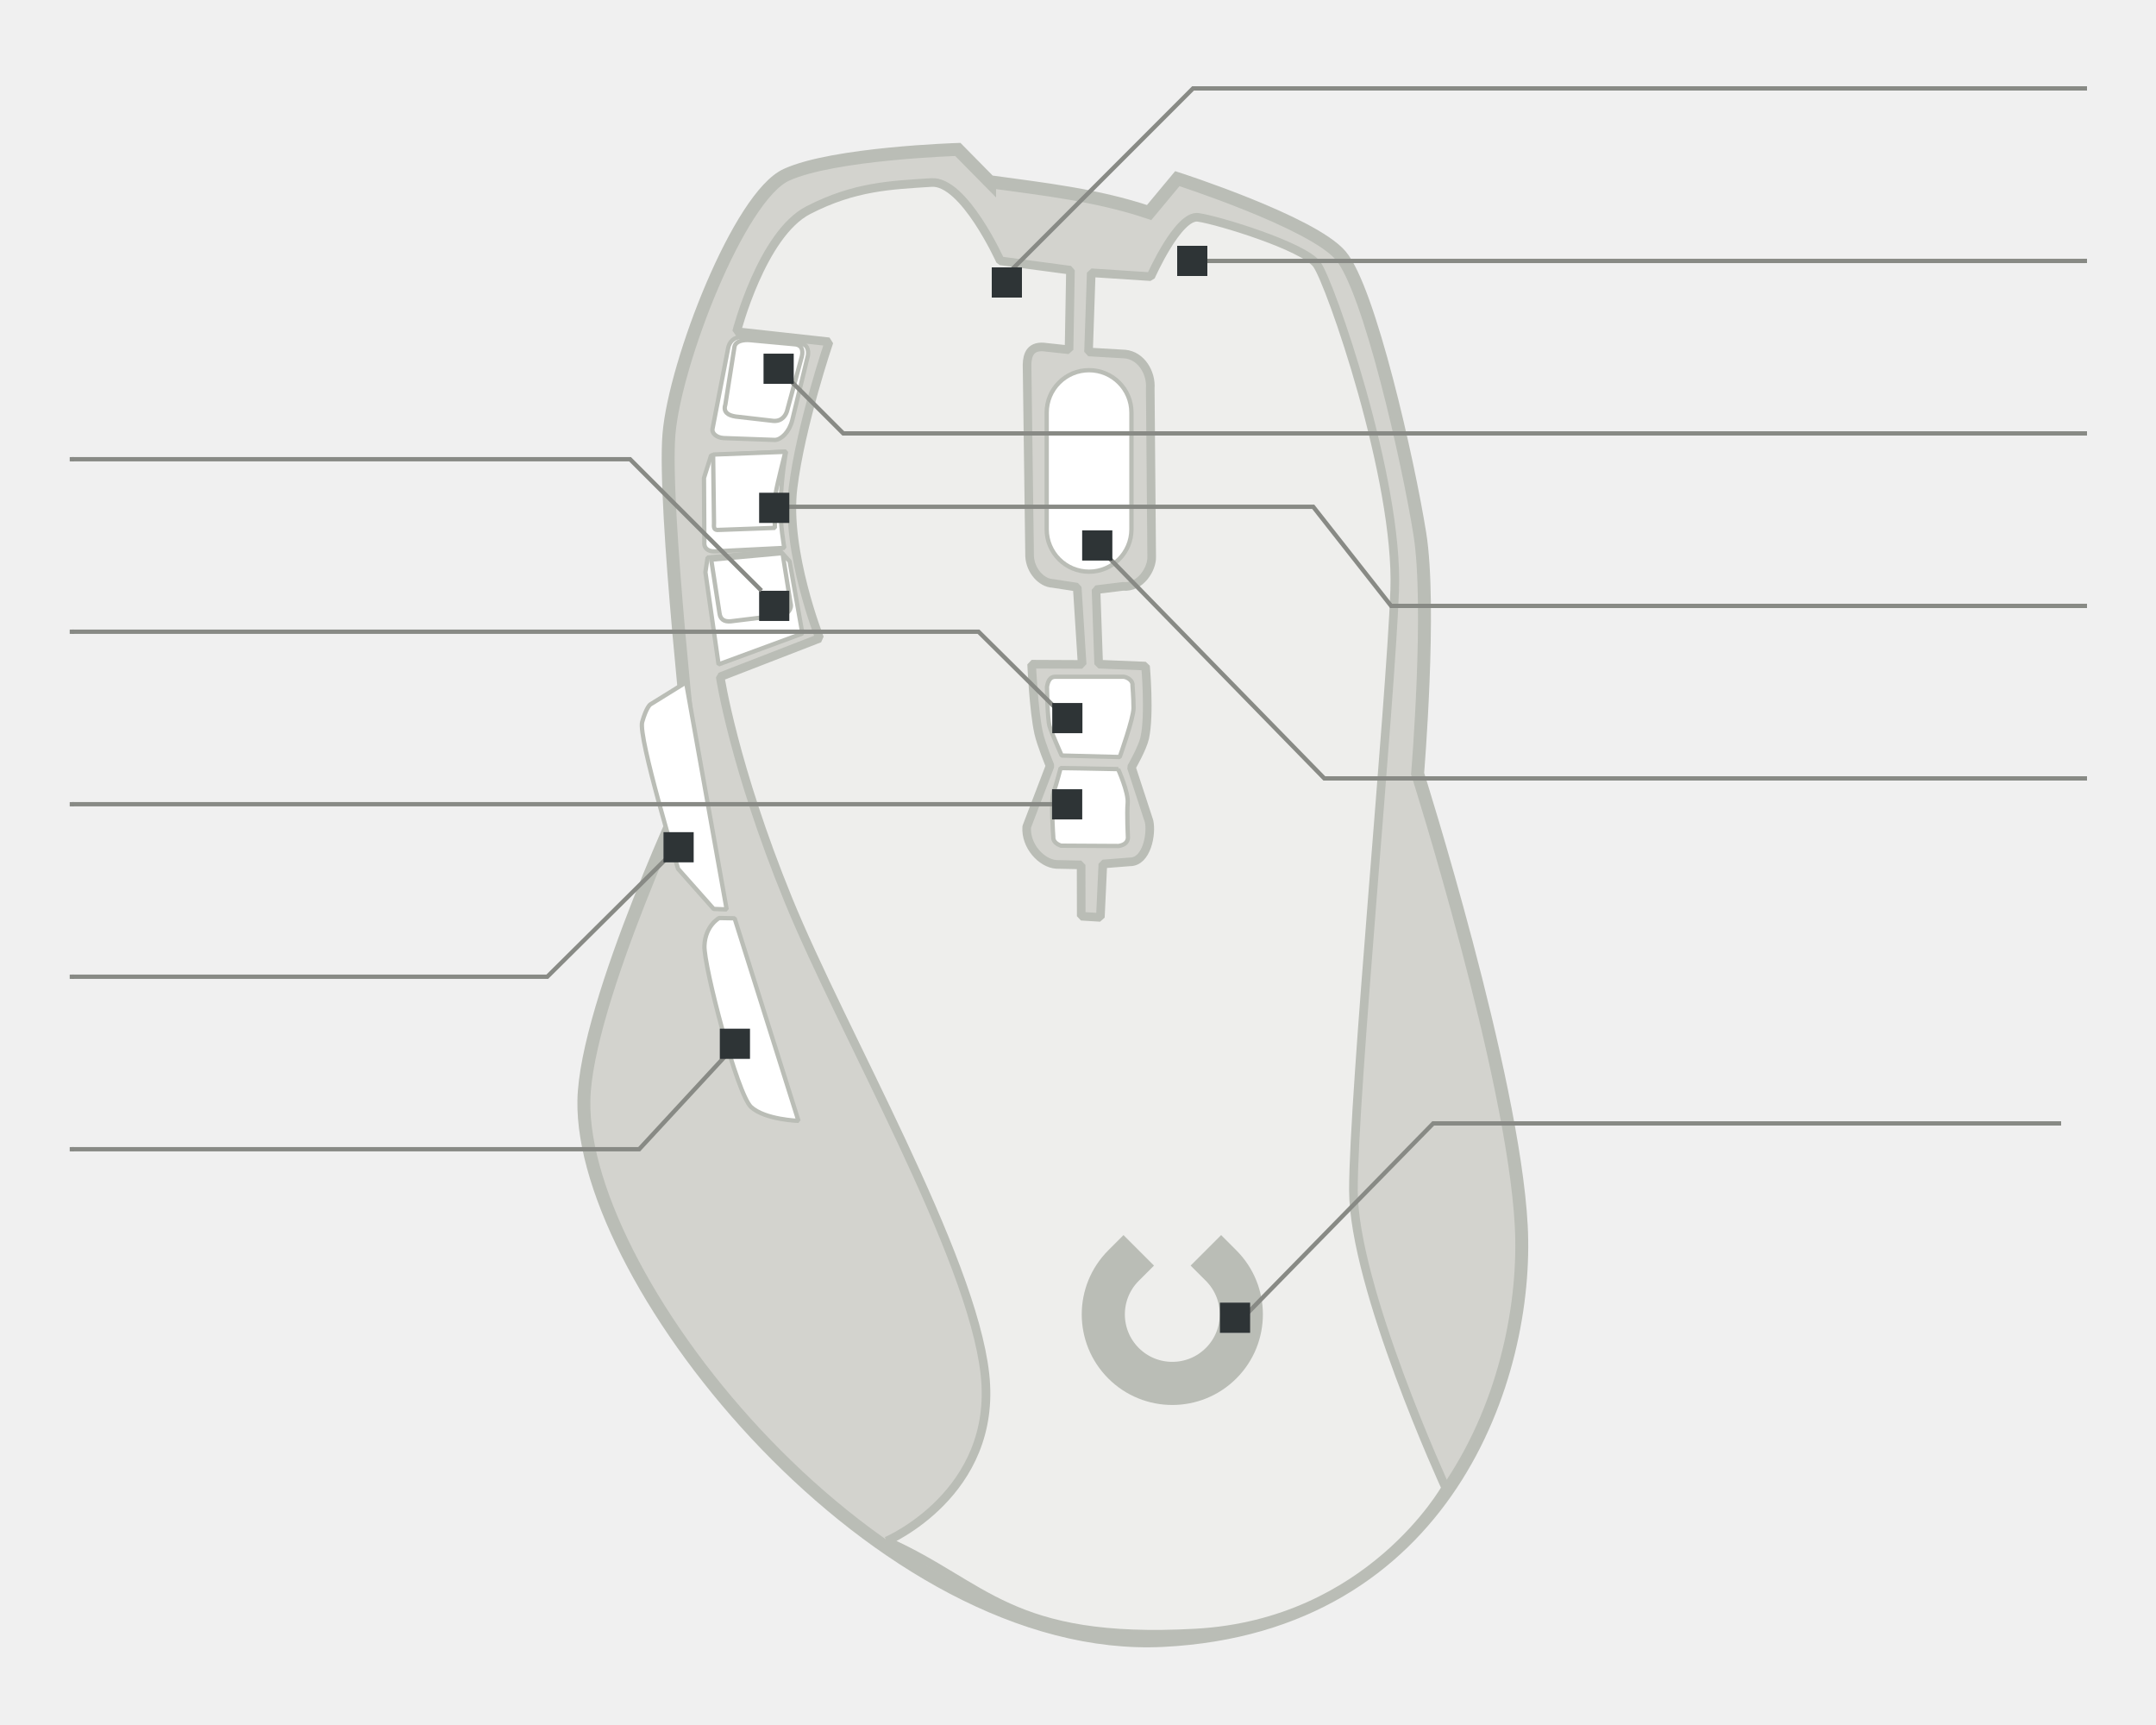
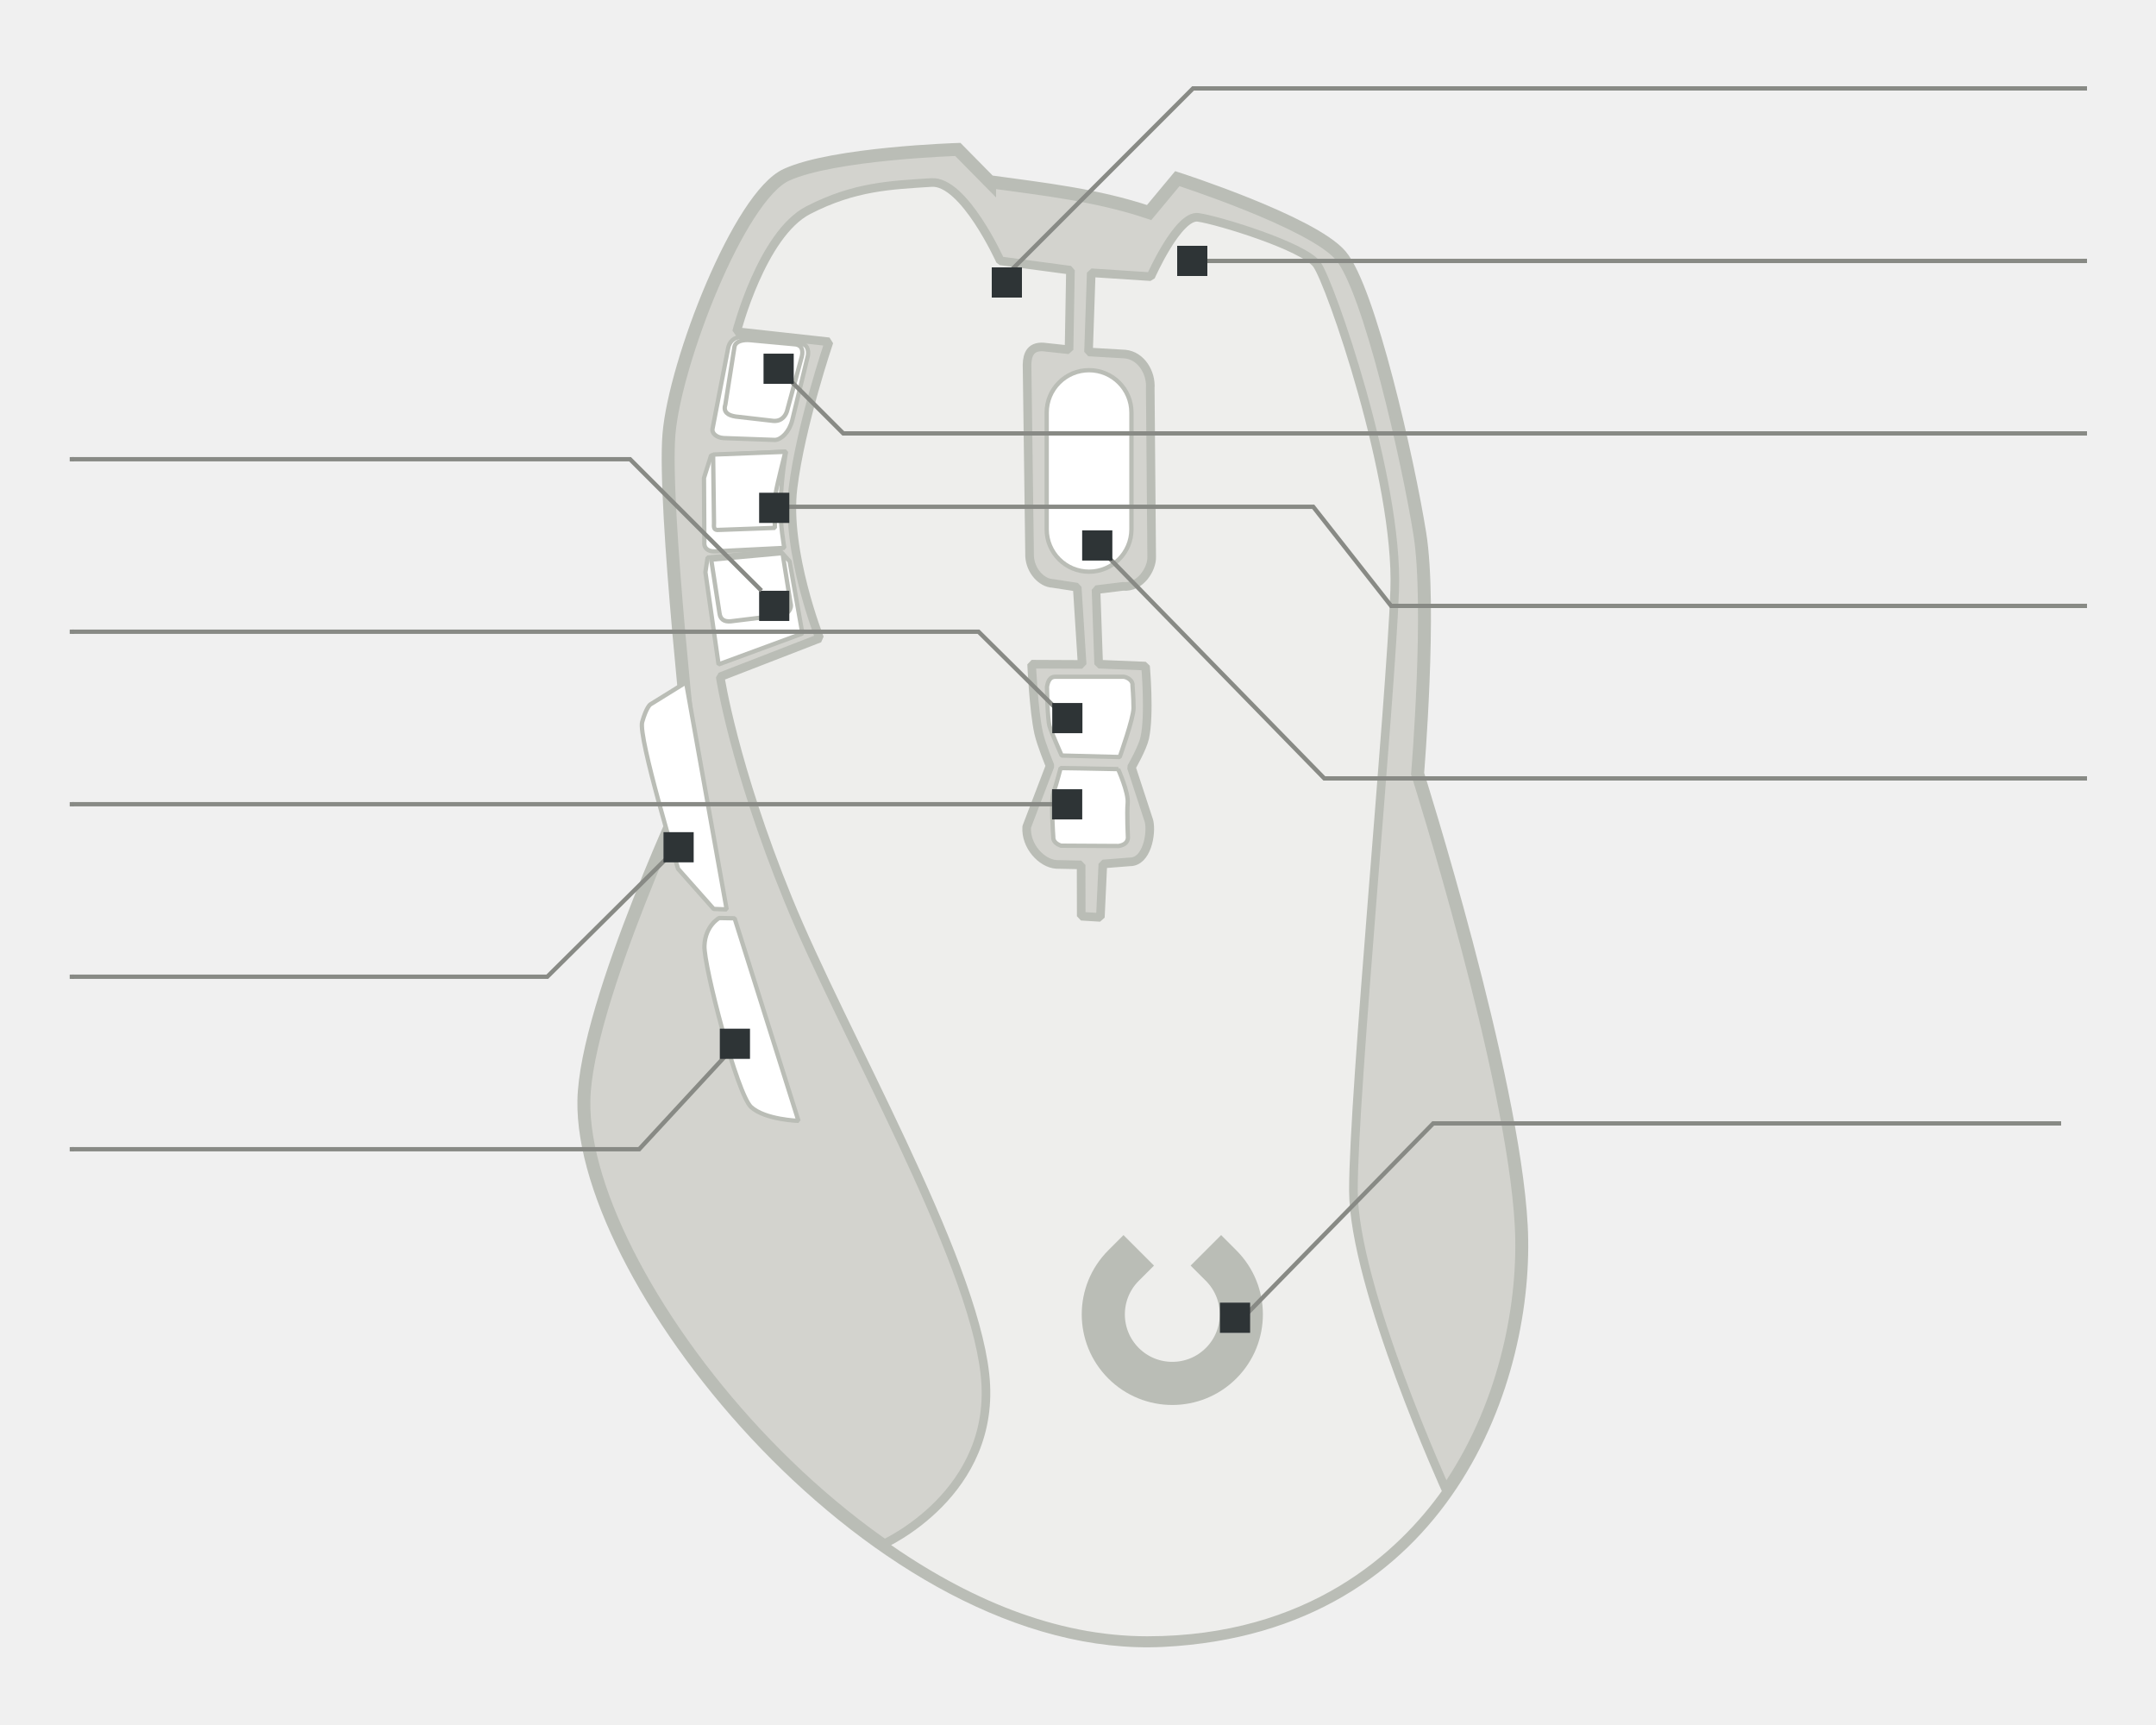
<svg xmlns="http://www.w3.org/2000/svg" width="500" height="400" viewBox="0 0 500 400" version="1.1" id="svg8">
  <defs id="defs2" />
  <g id="layer2" transform="translate(0,-400)" style="display:inline">
    <g id="g1433" transform="translate(-407.7097)">
      <path id="path1375" d="m 637.213,442.133 -7.369,-7.479 c 0,0 -28.829,0.882 -39.762,5.883 -10.933,5 -25.817,43.444 -27.23,60.107 -1.413,16.663 5.591,79.273 5.591,79.273 0,0 -24.916,52.536 -25.324,75.279 -0.763,42.45 68.621,128.54 134.369,125.196 65.748,-3.344 84.874,-61.252 83.016,-96.183 -1.857,-34.931 -24.035,-104.815 -24.035,-104.815 0,0 3.222,-38.682 0.514,-55.621 -2.708,-16.938 -11.716,-56.806 -18.39,-64.558 -6.674,-7.752 -37.846,-17.789 -37.846,-17.789 l -6.537,7.856 c -12.131,-4.074 -24.556,-5.431 -36.997,-7.151 z" style="color:#000000;overflow:visible;opacity:1;vector-effect:none;fill:#d3d3ce;fill-opacity:1;stroke:#babdb6;stroke-width:3;stroke-linecap:butt;stroke-linejoin:miter;stroke-miterlimit:4;stroke-dasharray:none;stroke-dashoffset:0;stroke-opacity:1;marker:none;marker-start:none;marker-mid:none;marker-end:none;paint-order:normal" />
-       <path id="path1382" d="m 613.302,757.361 c 0,0 25.873,-11.024 22.828,-38.69 -3.045,-27.667 -32.981,-79.077 -45.646,-110.12 -12.665,-31.044 -15.749,-51.617 -15.749,-51.617 l 23.051,-8.939 c 0,0 -7.961,-20.182 -6.173,-34.801 1.788,-14.619 8.356,-33.933 8.356,-33.933 l -21.431,-2.362 c 0,0 5.833,-22.589 16.601,-28.152 10.768,-5.563 19.239,-5.815 28.582,-6.427 7.561,-0.495 15.972,18.162 15.972,18.162 l 16.268,2.174 -0.327,18.45 -5.255,-0.565 c -3.674,-0.568 -4.422,1.657 -4.484,3.998 l 0.592,44.467 c 0.179,3.311 2.727,6.153 5.366,6.278 l 5.676,0.872 1.14,17.913 -11.712,-0.053 c 0,0 0.469,10.736 1.625,15.955 0.581,2.624 2.646,7.617 2.646,7.617 l -5.411,14.144 c -0.314,4.45 3.465,8.486 6.871,8.707 l 5.747,0.117 0.023,11.901 4.439,0.272 0.576,-12.389 6.316,-0.495 c 3.864,0 5.051,-6.484 4.395,-9.417 l -4.087,-12.49 c 0,0 2.549,-4.397 3.09,-6.839 1.199,-5.417 0.186,-16.643 0.186,-16.643 l -10.873,-0.448 -0.609,-17.272 6.245,-0.764 c 4.065,0.385 6.78,-4.109 6.663,-6.865 l -0.333,-39.01 c 0.28,-3.637 -2.078,-7.625 -5.837,-7.99 l -8.477,-0.495 0.629,-18.362 13.799,0.9 c 0,0 6.345,-14.402 10.991,-13.75 4.646,0.652 24.415,6.699 27.512,10.87 3.098,4.171 18.994,49.841 18.072,75.555 -0.922,25.714 -9.573,116.684 -9.573,139.144 0,22.461 21.42,69.057 21.42,69.057 0,0 -17.607,31.431 -58.04,33.652 -43.237,2.375 -48.769,-11.177 -71.662,-21.317 z" style="color:#000000;overflow:visible;opacity:1;vector-effect:none;fill:#eeeeec;fill-opacity:1;stroke:#babdb6;stroke-width:2;stroke-linecap:butt;stroke-linejoin:bevel;stroke-miterlimit:4;stroke-dasharray:none;stroke-dashoffset:0;stroke-opacity:1;marker:none;marker-start:none;marker-mid:none;marker-end:none;paint-order:normal" />
+       <path id="path1382" d="m 612.411,758.143 c 0,0 26.763,-11.805 23.718,-39.472 -3.045,-27.667 -32.981,-79.077 -45.646,-110.12 -12.665,-31.044 -15.749,-51.617 -15.749,-51.617 l 23.051,-8.939 c 0,0 -7.961,-20.182 -6.173,-34.801 1.788,-14.619 8.356,-33.933 8.356,-33.933 l -21.431,-2.362 c 0,0 5.833,-22.589 16.601,-28.152 10.768,-5.563 19.239,-5.815 28.582,-6.427 7.561,-0.495 15.972,18.162 15.972,18.162 l 16.268,2.174 -0.327,18.45 -5.255,-0.565 c -3.674,-0.568 -4.422,1.657 -4.484,3.998 l 0.592,44.467 c 0.179,3.311 2.727,6.153 5.366,6.278 l 5.676,0.872 1.14,17.913 -11.712,-0.053 c 0,0 0.469,10.736 1.625,15.955 0.581,2.624 2.646,7.617 2.646,7.617 l -5.411,14.144 c -0.314,4.45 3.465,8.486 6.871,8.707 l 5.747,0.117 0.023,11.901 4.439,0.272 0.576,-12.389 6.316,-0.495 c 3.864,0 5.051,-6.484 4.395,-9.417 l -4.087,-12.49 c 0,0 2.549,-4.397 3.09,-6.839 1.199,-5.417 0.186,-16.643 0.186,-16.643 l -10.873,-0.448 -0.609,-17.272 6.245,-0.764 c 4.065,0.385 6.78,-4.109 6.663,-6.865 l -0.333,-39.01 c 0.28,-3.637 -2.078,-7.625 -5.837,-7.99 l -8.477,-0.495 0.629,-18.362 13.799,0.9 c 0,0 6.345,-14.402 10.991,-13.75 4.646,0.652 24.415,6.699 27.512,10.87 3.098,4.171 18.994,49.841 18.072,75.555 -0.922,25.714 -9.573,116.684 -9.573,139.144 0,22.461 21.649,69.896 21.649,69.896 -10.482,14.902 -31.787,34.56 -69.457,34.56 -21.635,0 -42.341,-8.877 -61.364,-22.282 z" style="color:#000000;overflow:visible;opacity:1;vector-effect:none;fill:#eeeeec;fill-opacity:1;stroke:#babdb6;stroke-width:2;stroke-linecap:butt;stroke-linejoin:bevel;stroke-miterlimit:4;stroke-dasharray:none;stroke-dashoffset:0;stroke-opacity:1;marker:none;marker-start:none;marker-mid:none;marker-end:none;paint-order:normal" />
      <path id="path1389" d="m 566.818,558.217 9.41,52.658 -3.014,-0.109 -8.259,-9.309 c 0,0 -9.315,-30.543 -8.315,-34.043 1,-3.5 1.88,-4.059 1.88,-4.059 z" style="color:#000000;overflow:visible;opacity:1;vector-effect:none;fill:#ffffff;fill-opacity:1;stroke:#babdb6;stroke-width:1;stroke-linecap:butt;stroke-linejoin:bevel;stroke-miterlimit:4;stroke-dasharray:none;stroke-dashoffset:0;stroke-opacity:1;marker:none;marker-start:none;marker-mid:none;marker-end:none;paint-order:normal" />
      <path id="path1396" d="m 578.075,612.939 -3.585,-0.062 c 0,0 -3.251,1.76 -3.414,6.457 -0.163,4.696 7.579,34.373 10.801,37.347 3.223,2.975 11.006,3.228 11.006,3.228 z" style="color:#000000;overflow:visible;opacity:1;vector-effect:none;fill:#ffffff;fill-opacity:1;stroke:#babdb6;stroke-width:1;stroke-linecap:butt;stroke-linejoin:bevel;stroke-miterlimit:4;stroke-dasharray:none;stroke-dashoffset:0;stroke-opacity:1;marker:none;marker-start:none;marker-mid:none;marker-end:none;paint-order:normal" />
      <path id="path1398" d="m 571.808,529.289 16.752,-1.617 2.267,2.479 2.966,16.747 -19.439,7.167 -3.053,-21.387 z" style="color:#000000;overflow:visible;opacity:1;vector-effect:none;fill:#ffffff;fill-opacity:1;stroke:#babdb6;stroke-width:1;stroke-linecap:butt;stroke-linejoin:bevel;stroke-miterlimit:4;stroke-dasharray:none;stroke-dashoffset:0;stroke-opacity:1;marker:none;marker-start:none;marker-mid:none;marker-end:none;paint-order:normal" />
      <path id="path1400" d="m 572.647,529.774 1.934,12.464 c 0.174,1.344 1.049,1.977 2.6,1.835 l 12.205,-1.497 c 0.756,-0.105 2.097,-1.305 1.66,-2.699 l -1.855,-11.61 z" style="color:#000000;overflow:visible;opacity:1;vector-effect:none;fill:#ffffff;fill-opacity:1;stroke:#babdb6;stroke-width:1;stroke-linecap:butt;stroke-linejoin:bevel;stroke-miterlimit:4;stroke-dasharray:none;stroke-dashoffset:0;stroke-opacity:1;marker:none;marker-start:none;marker-mid:none;marker-end:none;paint-order:normal" />
      <rect ry="9.827" rx="9.827" y="485.839" x="650.448" height="46.727" width="19.654" id="rect932" style="color:#000000;overflow:visible;opacity:1;vector-effect:none;fill:#ffffff;fill-opacity:1;stroke:#babdb6;stroke-width:1;stroke-linecap:butt;stroke-linejoin:bevel;stroke-miterlimit:4;stroke-dasharray:none;stroke-dashoffset:0;stroke-opacity:1;marker:none;marker-start:none;marker-mid:none;marker-end:none;paint-order:normal" />
      <path id="path1408" d="m 590.006,504.708 c 0,0 -1.035,5.105 -1.282,12.103 -0.163,4.621 0.882,10.235 0.882,10.235 l -16.101,0.81 c -1.343,0.063 -2.622,-0.557 -2.45,-2.195 l -0.087,-14.829 1.661,-5.258 z" style="color:#000000;overflow:visible;opacity:1;vector-effect:none;fill:#ffffff;fill-opacity:1;stroke:#babdb6;stroke-width:1;stroke-linecap:butt;stroke-linejoin:bevel;stroke-miterlimit:4;stroke-dasharray:none;stroke-dashoffset:0;stroke-opacity:1;marker:none;marker-start:none;marker-mid:none;marker-end:none;paint-order:normal" />
      <path id="path1410" d="m 573.09,505.403 0.206,15.859 c -0.071,1.054 -0.053,1.751 1.135,1.615 l 12.985,-0.468 c 0,0 -0.16,-5.932 0.189,-8.061 0.349,-2.129 2.245,-9.584 2.245,-9.584 z" style="color:#000000;overflow:visible;opacity:1;vector-effect:none;fill:#ffffff;fill-opacity:1;stroke:#babdb6;stroke-width:1;stroke-linecap:butt;stroke-linejoin:bevel;stroke-miterlimit:4;stroke-dasharray:none;stroke-dashoffset:0;stroke-opacity:1;marker:none;marker-start:none;marker-mid:none;marker-end:none;paint-order:normal" />
      <path id="path1412" d="m 572.959,499.38 c -0.239,1.106 0.964,2.118 2.592,2.206 l 11.935,0.43 c 1.445,-0.125 3.244,-1.82 3.95,-4.54 l 3.643,-15.043 c 0.179,-1.272 -0.137,-2.719 -1.867,-2.775 l -13.725,-1.458 c -1.446,-0.096 -2.69,1.026 -2.938,2.655 z" style="color:#000000;overflow:visible;opacity:1;vector-effect:none;fill:#ffffff;fill-opacity:1;stroke:#babdb6;stroke-width:1;stroke-linecap:butt;stroke-linejoin:bevel;stroke-miterlimit:4;stroke-dasharray:none;stroke-dashoffset:0;stroke-opacity:1;marker:none;marker-start:none;marker-mid:none;marker-end:none;paint-order:normal" />
      <path id="path1414" d="m 581.622,478.873 c -1.419,-0.125 -3.231,0.151 -3.567,1.462 l -2.132,13.5 c -0.542,1.66 0.551,2.488 2.414,2.759 l 8.732,1.004 c 2.01,0.161 2.982,-1.374 3.249,-2.6 l 3.355,-12.37 c 0.319,-1.421 0.037,-2.704 -1.817,-2.809 z" style="color:#000000;overflow:visible;opacity:1;vector-effect:none;fill:#ffffff;fill-opacity:1;stroke:#babdb6;stroke-width:1;stroke-linecap:butt;stroke-linejoin:bevel;stroke-miterlimit:4;stroke-dasharray:none;stroke-dashoffset:0;stroke-opacity:1;marker:none;marker-start:none;marker-mid:none;marker-end:none;paint-order:normal" />
      <path id="path1416" d="m 667.015,578.343 c 0,0 2.434,5.379 2.217,7.836 -0.218,2.457 0.057,8.125 0.057,8.125 -0.084,0.83 -0.544,1.594 -2.162,1.872 l -13.39,-0.077 c -0.785,-0.29 -1.848,-0.89 -1.762,-2.033 0,0 -0.62,-8.35 0.067,-10.322 0.687,-1.972 1.633,-5.642 1.633,-5.642 0,0 8.04,0.112 13.341,0.24 z" style="color:#000000;overflow:visible;opacity:1;vector-effect:none;fill:#ffffff;fill-opacity:1;stroke:#babdb6;stroke-width:1;stroke-linecap:butt;stroke-linejoin:bevel;stroke-miterlimit:4;stroke-dasharray:none;stroke-dashoffset:0;stroke-opacity:1;marker:none;marker-start:none;marker-mid:none;marker-end:none;paint-order:normal" />
      <path id="path1418" d="m 653.917,575.197 13.467,0.347 c 0,0 3.206,-8.973 3.206,-11.34 0,-2.366 -0.241,-5.298 -0.241,-5.298 0.146,-1.051 -1.208,-1.932 -2.122,-1.983 h -15.769 c -1.305,-0.022 -1.734,1.141 -1.939,2.311 0,0 0.084,7.543 0.608,9.211 0.524,1.667 2.79,6.752 2.79,6.752 z" style="color:#000000;overflow:visible;opacity:1;vector-effect:none;fill:#ffffff;fill-opacity:1;stroke:#babdb6;stroke-width:1;stroke-linecap:butt;stroke-linejoin:bevel;stroke-miterlimit:4;stroke-dasharray:none;stroke-dashoffset:0;stroke-opacity:1;marker:none;marker-start:none;marker-mid:none;marker-end:none;paint-order:normal" />
    </g>
    <path style="color:#000000;display:inline;overflow:visible;vector-effect:none;fill:none;fill-opacity:1;stroke:#babdb6;stroke-width:10;stroke-linecap:square;stroke-linejoin:bevel;stroke-miterlimit:4;stroke-dasharray:none;stroke-opacity:1" id="path883" d="m -693.47,283.189 a 16.005,16.005 0 0 1 -22.634,0 16.005,16.005 0 0 1 0,-22.634 16.005,16.005 0 0 1 22.634,0" transform="rotate(-90)" />
  </g>
  <g id="layer3" style="display:inline">
    <path style="color:#000000;overflow:visible;opacity:1;vector-effect:none;fill:none;fill-opacity:1;stroke:#888a85;stroke-width:1;stroke-linecap:square;stroke-linejoin:miter;stroke-miterlimit:4;stroke-dasharray:none;stroke-dashoffset:0;stroke-opacity:1;marker:none;marker-start:none;marker-mid:none;marker-end:none;paint-order:normal" d="m 234.687,62.492 41.986,-41.986 H 483" id="path954" />
    <rect style="color:#000000;overflow:visible;opacity:1;vector-effect:none;fill:#2e3436;fill-opacity:1;stroke:none;stroke-width:2;stroke-linecap:square;stroke-linejoin:miter;stroke-miterlimit:4;stroke-dasharray:none;stroke-dashoffset:0;stroke-opacity:1;marker:none;marker-start:none;marker-mid:none;marker-end:none;paint-order:normal" id="rect952" width="7" height="7" x="230" y="62" />
    <path id="path958" d="M 275.037,60.506 H 483.056" style="color:#000000;overflow:visible;opacity:1;vector-effect:none;fill:none;fill-opacity:1;stroke:#888a85;stroke-width:1;stroke-linecap:square;stroke-linejoin:miter;stroke-miterlimit:4;stroke-dasharray:none;stroke-dashoffset:0;stroke-opacity:1;marker:none;marker-start:none;marker-mid:none;marker-end:none;paint-order:normal" />
    <rect y="57" x="273" height="7" width="7" id="rect968" style="color:#000000;overflow:visible;opacity:1;vector-effect:none;fill:#2e3436;fill-opacity:1;stroke:none;stroke-width:2;stroke-linecap:square;stroke-linejoin:miter;stroke-miterlimit:4;stroke-dasharray:none;stroke-dashoffset:0;stroke-opacity:1;marker:none;marker-start:none;marker-mid:none;marker-end:none;paint-order:normal" />
    <path style="color:#000000;overflow:visible;opacity:1;vector-effect:none;fill:none;fill-opacity:1;stroke:#888a85;stroke-width:1;stroke-linecap:square;stroke-linejoin:miter;stroke-miterlimit:4;stroke-dasharray:none;stroke-dashoffset:0;stroke-opacity:1;marker:none;marker-start:none;marker-mid:none;marker-end:none;paint-order:normal" d="M 483,100.506 H 195.572 L 184.091,89.025" id="path960" />
    <rect style="color:#000000;overflow:visible;opacity:1;vector-effect:none;fill:#2e3436;fill-opacity:1;stroke:none;stroke-width:2;stroke-linecap:square;stroke-linejoin:miter;stroke-miterlimit:4;stroke-dasharray:none;stroke-dashoffset:0;stroke-opacity:1;marker:none;marker-start:none;marker-mid:none;marker-end:none;paint-order:normal" id="rect970" width="7" height="7" x="177.073" y="82.008" />
    <path id="path962" d="M 482.985,140.506 H 322.621 l -18.072,-22.995 H 179.788" style="color:#000000;overflow:visible;opacity:1;vector-effect:none;fill:none;fill-opacity:1;stroke:#888a85;stroke-width:1;stroke-linecap:square;stroke-linejoin:miter;stroke-miterlimit:4;stroke-dasharray:none;stroke-dashoffset:0;stroke-opacity:1;marker:none;marker-start:none;marker-mid:none;marker-end:none;paint-order:normal" />
    <rect y="136.991" x="176.05" height="7" width="7" id="rect972" style="color:#000000;overflow:visible;opacity:1;vector-effect:none;fill:#2e3436;fill-opacity:1;stroke:none;stroke-width:2;stroke-linecap:square;stroke-linejoin:miter;stroke-miterlimit:4;stroke-dasharray:none;stroke-dashoffset:0;stroke-opacity:1;marker:none;marker-start:none;marker-mid:none;marker-end:none;paint-order:normal" />
    <path style="color:#000000;overflow:visible;opacity:1;vector-effect:none;fill:none;fill-opacity:1;stroke:#888a85;stroke-width:1;stroke-linecap:square;stroke-linejoin:miter;stroke-miterlimit:4;stroke-dasharray:none;stroke-dashoffset:0;stroke-opacity:1;marker:none;marker-start:none;marker-mid:none;marker-end:none;paint-order:normal" d="m 483,180.506 -175.874,0 -50.107,-51.321" id="path964" />
    <rect style="color:#000000;overflow:visible;opacity:1;vector-effect:none;fill:#2e3436;fill-opacity:1;stroke:none;stroke-width:2;stroke-linecap:square;stroke-linejoin:miter;stroke-miterlimit:4;stroke-dasharray:none;stroke-dashoffset:0;stroke-opacity:1;marker:none;marker-start:none;marker-mid:none;marker-end:none;paint-order:normal" id="rect974" width="7" height="7" x="250.966" y="122.982" />
    <rect style="color:#000000;overflow:visible;vector-effect:none;fill:#888a85;fill-opacity:1;stroke:none;stroke-linecap:round" id="button0" width="1" height="1" x="483" y="20" />
    <rect y="60" x="483" height="1" width="1" id="button1" style="color:#000000;overflow:visible;vector-effect:none;fill:#888a85;fill-opacity:1;stroke:none;stroke-linecap:round" />
    <rect style="color:#000000;overflow:visible;vector-effect:none;fill:#888a85;fill-opacity:1;stroke:none;stroke-linecap:round" id="button2" width="1" height="1" x="483" y="100" />
    <rect y="140" x="483" height="1" width="1" id="button3" style="color:#000000;overflow:visible;vector-effect:none;fill:#888a85;fill-opacity:1;stroke:none;stroke-linecap:round" />
    <rect style="color:#000000;overflow:visible;vector-effect:none;fill:#888a85;fill-opacity:1;stroke:none;stroke-linecap:round" id="button4" width="1" height="1" x="483" y="180" />
    <path id="path1247" d="m 17.169,146.484 h 209.763 l 18.826,18.646" style="color:#000000;overflow:visible;opacity:1;vector-effect:none;fill:none;fill-opacity:1;stroke:#888a85;stroke-width:1;stroke-linecap:square;stroke-linejoin:miter;stroke-miterlimit:4;stroke-dasharray:none;stroke-dashoffset:0;stroke-opacity:1;marker:none;marker-start:none;marker-mid:none;marker-end:none;paint-order:normal" />
    <rect y="-170.016" x="-251.027" height="7" width="7" id="rect1249" style="color:#000000;overflow:visible;opacity:1;vector-effect:none;fill:#2e3436;fill-opacity:1;stroke:none;stroke-width:2;stroke-linecap:square;stroke-linejoin:miter;stroke-miterlimit:4;stroke-dasharray:none;stroke-dashoffset:0;stroke-opacity:1;marker:none;marker-start:none;marker-mid:none;marker-end:none;paint-order:normal" transform="scale(-1)" />
    <rect y="-146.99" x="-17.169" height="1" width="1" id="button6" style="color:#000000;overflow:visible;vector-effect:none;fill:#888a85;fill-opacity:1;stroke:none;stroke-linecap:round" transform="scale(-1)" />
    <path style="color:#000000;overflow:visible;opacity:1;vector-effect:none;fill:none;fill-opacity:1;stroke:#888a85;stroke-width:1;stroke-linecap:square;stroke-linejoin:miter;stroke-miterlimit:4;stroke-dasharray:none;stroke-dashoffset:0;stroke-opacity:1;marker:none;marker-start:none;marker-mid:none;marker-end:none;paint-order:normal" d="M 17.169,186.484 H 246.822" id="path1259" />
    <rect transform="scale(-1)" style="color:#000000;overflow:visible;opacity:1;vector-effect:none;fill:#2e3436;fill-opacity:1;stroke:none;stroke-width:2;stroke-linecap:square;stroke-linejoin:miter;stroke-miterlimit:4;stroke-dasharray:none;stroke-dashoffset:0;stroke-opacity:1;marker:none;marker-start:none;marker-mid:none;marker-end:none;paint-order:normal" id="rect1261" width="7" height="7" x="-250.983" y="-190.012" />
    <rect transform="scale(-1)" style="color:#000000;overflow:visible;vector-effect:none;fill:#888a85;fill-opacity:1;stroke:none;stroke-linecap:round" id="button7" width="1" height="1" x="-17.169" y="-186.99" />
    <path style="color:#000000;overflow:visible;opacity:1;vector-effect:none;fill:none;fill-opacity:1;stroke:#888a85;stroke-width:1;stroke-linecap:square;stroke-linejoin:miter;stroke-miterlimit:4;stroke-dasharray:none;stroke-dashoffset:0;stroke-opacity:1;marker:none;marker-start:none;marker-mid:none;marker-end:none;paint-order:normal" d="m 17.169,226.484 109.759,0 30.123,-29.877" id="path1295" />
    <rect transform="scale(-1)" style="color:#000000;overflow:visible;opacity:1;vector-effect:none;fill:#2e3436;fill-opacity:1;stroke:none;stroke-width:2;stroke-linecap:square;stroke-linejoin:miter;stroke-miterlimit:4;stroke-dasharray:none;stroke-dashoffset:0;stroke-opacity:1;marker:none;marker-start:none;marker-mid:none;marker-end:none;paint-order:normal" id="rect1297" width="7" height="7" x="-160.873" y="-199.965" />
    <path id="path1299" d="m 17.169,266.484 h 131.063 l 20.565,-22.238" style="color:#000000;overflow:visible;opacity:1;vector-effect:none;fill:none;fill-opacity:1;stroke:#888a85;stroke-width:1;stroke-linecap:square;stroke-linejoin:miter;stroke-miterlimit:4;stroke-dasharray:none;stroke-dashoffset:0;stroke-opacity:1;marker:none;marker-start:none;marker-mid:none;marker-end:none;paint-order:normal" />
    <rect y="-245.535" x="-173.932" height="7" width="7" id="rect1301" style="color:#000000;overflow:visible;opacity:1;vector-effect:none;fill:#2e3436;fill-opacity:1;stroke:none;stroke-width:2;stroke-linecap:square;stroke-linejoin:miter;stroke-miterlimit:4;stroke-dasharray:none;stroke-dashoffset:0;stroke-opacity:1;marker:none;marker-start:none;marker-mid:none;marker-end:none;paint-order:normal" transform="scale(-1)" />
    <rect transform="scale(-1)" style="color:#000000;overflow:visible;vector-effect:none;fill:#888a85;fill-opacity:1;stroke:none;stroke-linecap:round" id="button8" width="1" height="1" x="-17.169" y="-226.99" />
    <rect y="-266.99" x="-17.169" height="1" width="1" id="button9" style="color:#000000;overflow:visible;vector-effect:none;fill:#888a85;fill-opacity:1;stroke:none;stroke-linecap:round" transform="scale(-1)" />
    <rect style="color:#000000;overflow:visible;opacity:1;vector-effect:none;fill:#2e3436;fill-opacity:1;stroke:none;stroke-width:2;stroke-linecap:square;stroke-linejoin:miter;stroke-miterlimit:4;stroke-dasharray:none;stroke-dashoffset:0;stroke-opacity:1;marker:none;marker-start:none;marker-mid:none;marker-end:none;paint-order:normal" id="rect1435" width="7" height="7" x="176.05" y="114.26" />
    <path style="color:#000000;overflow:visible;opacity:1;vector-effect:none;fill:none;fill-opacity:1;stroke:#888a85;stroke-width:1;stroke-linecap:square;stroke-linejoin:miter;stroke-miterlimit:4;stroke-dasharray:none;stroke-dashoffset:0;stroke-opacity:1;marker:none;marker-start:none;marker-mid:none;marker-end:none;paint-order:normal" d="m 17.169,106.484 128.942,0 30.123,30.123" id="path1437" />
    <rect transform="scale(-1)" style="color:#000000;overflow:visible;vector-effect:none;fill:#888a85;fill-opacity:1;stroke:none;stroke-linecap:round" id="button5" width="1" height="1" x="-17.169" y="-106.99" />
  </g>
  <g id="layer1" style="display:inline">
    <path style="color:#000000;display:inline;overflow:visible;opacity:1;vector-effect:none;fill:none;fill-opacity:1;stroke:#888a85;stroke-width:1;stroke-linecap:square;stroke-linejoin:miter;stroke-miterlimit:4;stroke-dasharray:none;stroke-dashoffset:0;stroke-opacity:1;marker:none;marker-start:none;marker-mid:none;marker-end:none;paint-order:normal" d="m 288.681,305.134 43.692,-44.628 H 477" id="path877" />
    <rect style="color:#000000;display:inline;overflow:visible;opacity:1;vector-effect:none;fill:#2e3436;fill-opacity:1;stroke:none;stroke-width:2;stroke-linecap:square;stroke-linejoin:miter;stroke-miterlimit:4;stroke-dasharray:none;stroke-dashoffset:0;stroke-opacity:1;marker:none;marker-start:none;marker-mid:none;marker-end:none;paint-order:normal" id="rect879" width="7" height="7" x="282.916" y="302.065" />
    <rect style="color:#000000;display:inline;overflow:visible;vector-effect:none;fill:#888a85;fill-opacity:1;stroke:none;stroke-linecap:round" id="led0" width="1" height="1" x="477" y="260" />
  </g>
</svg>
